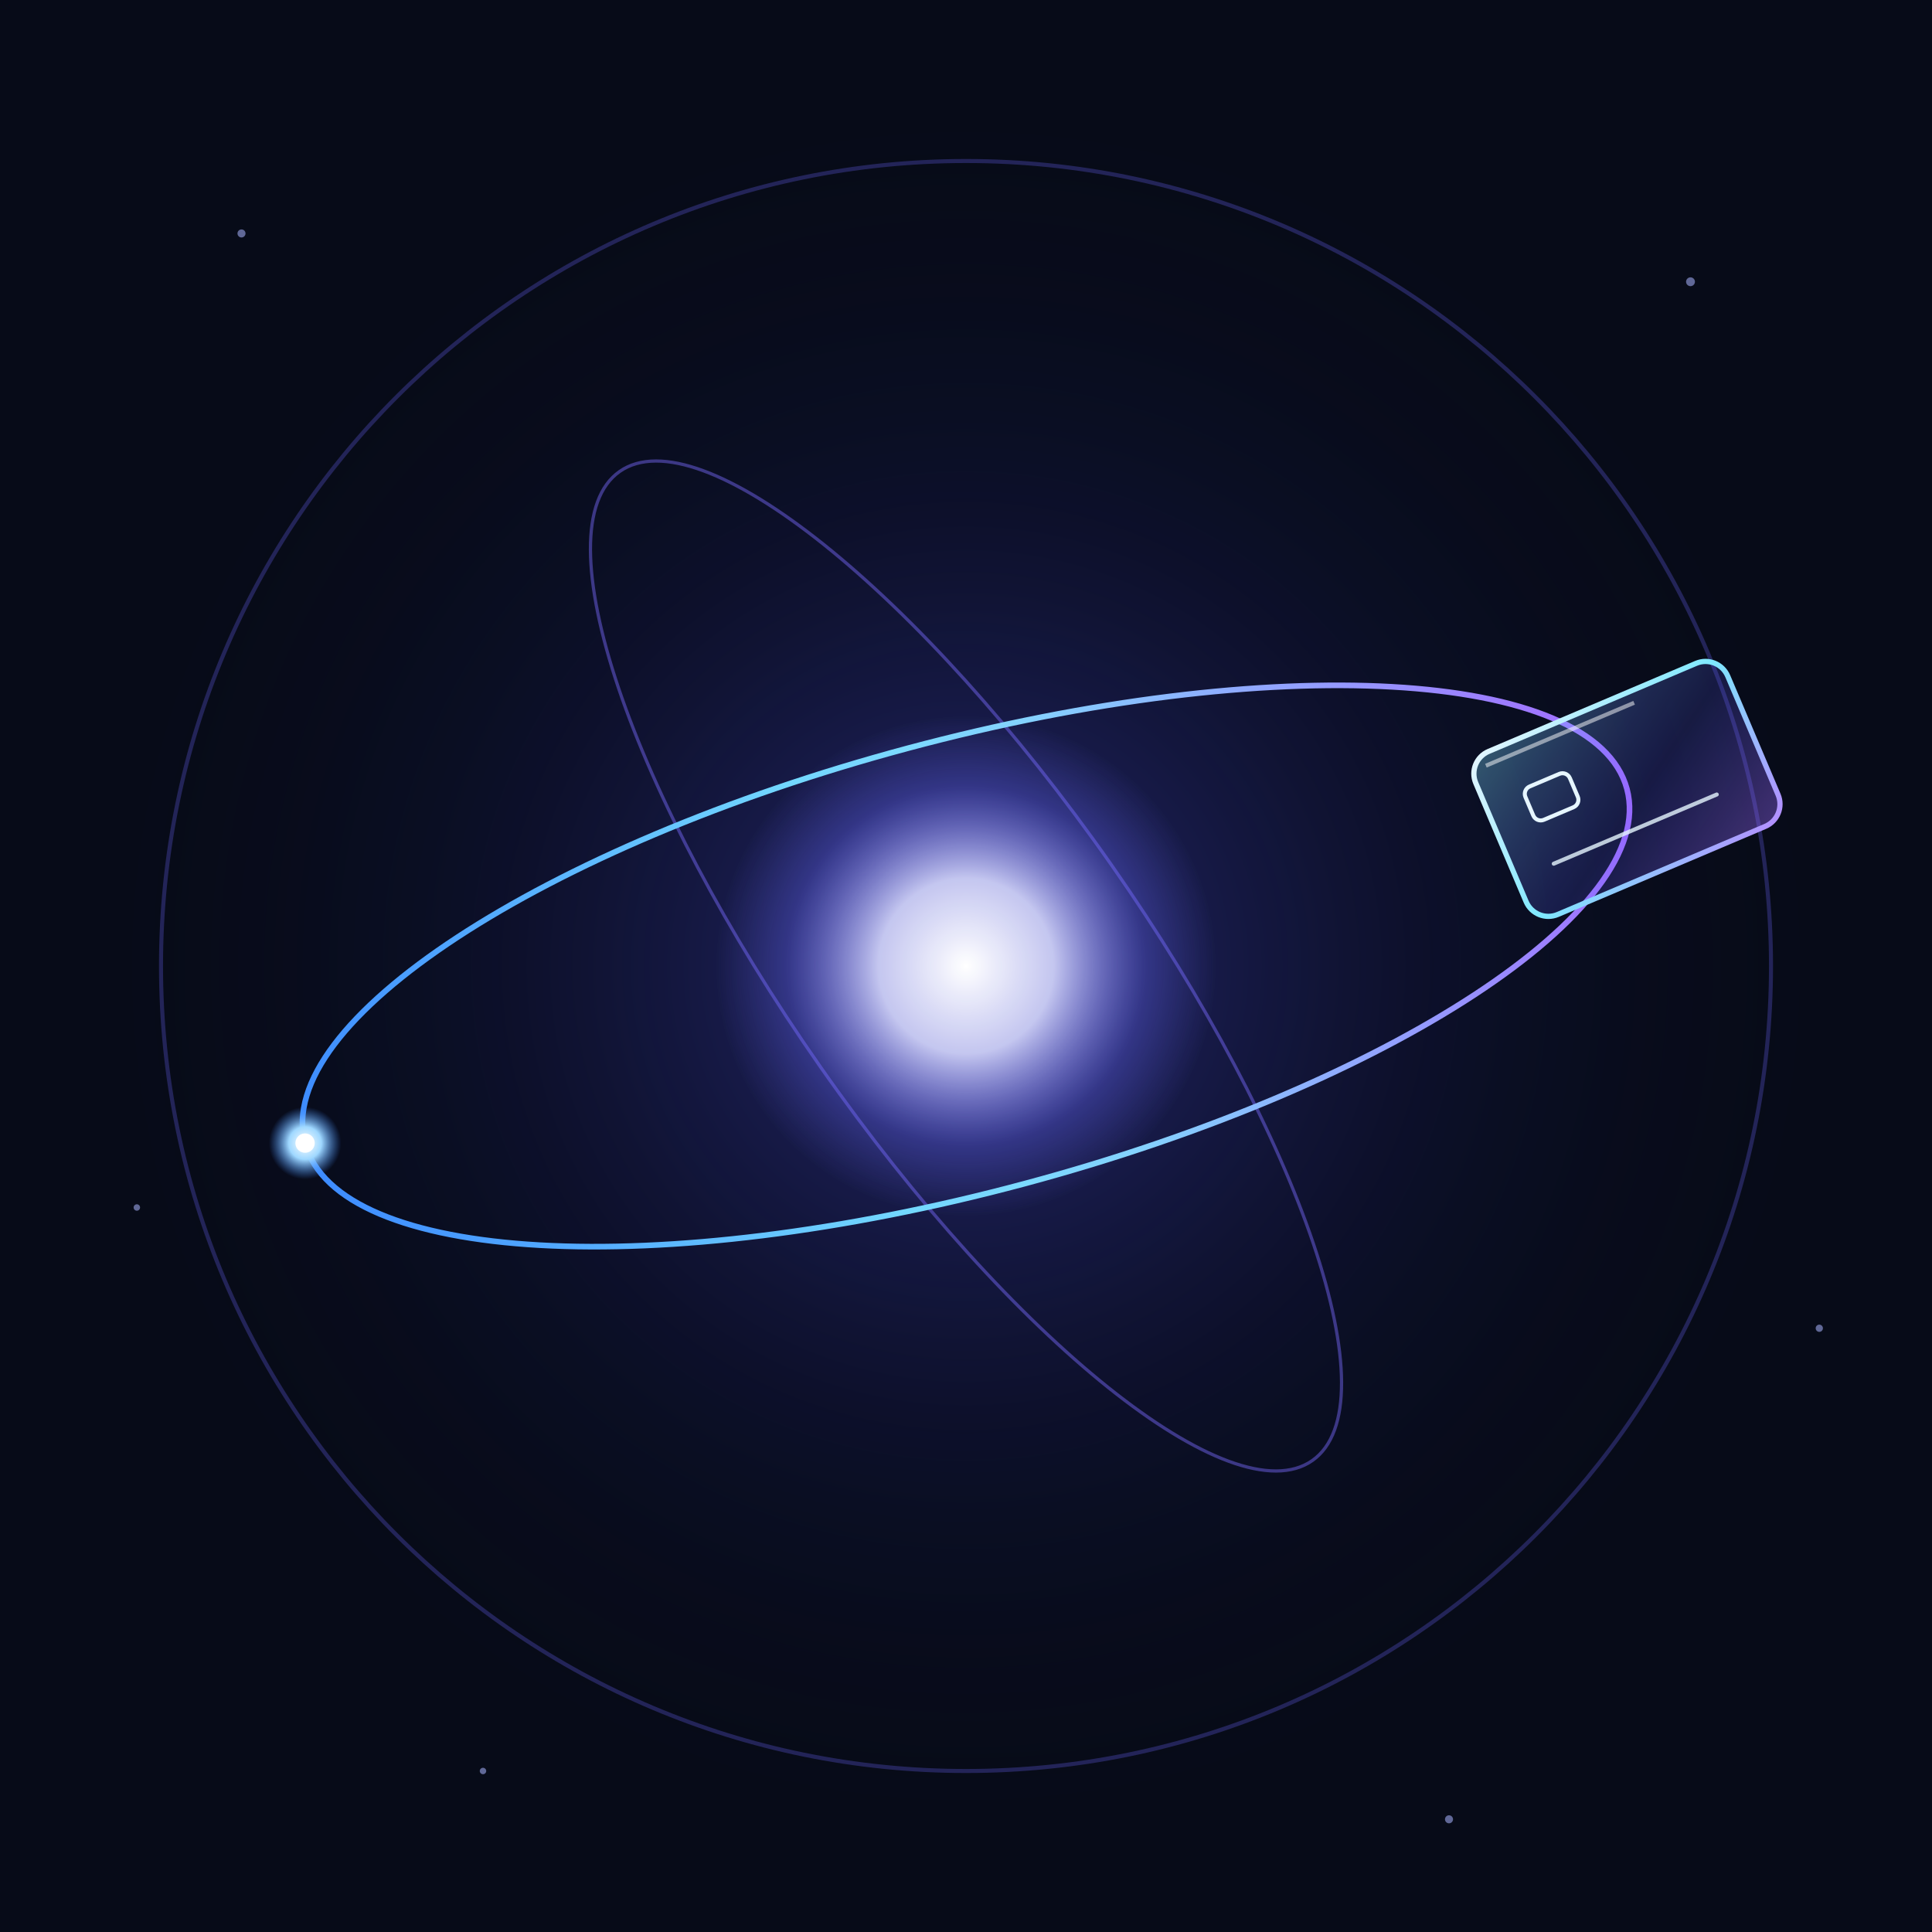
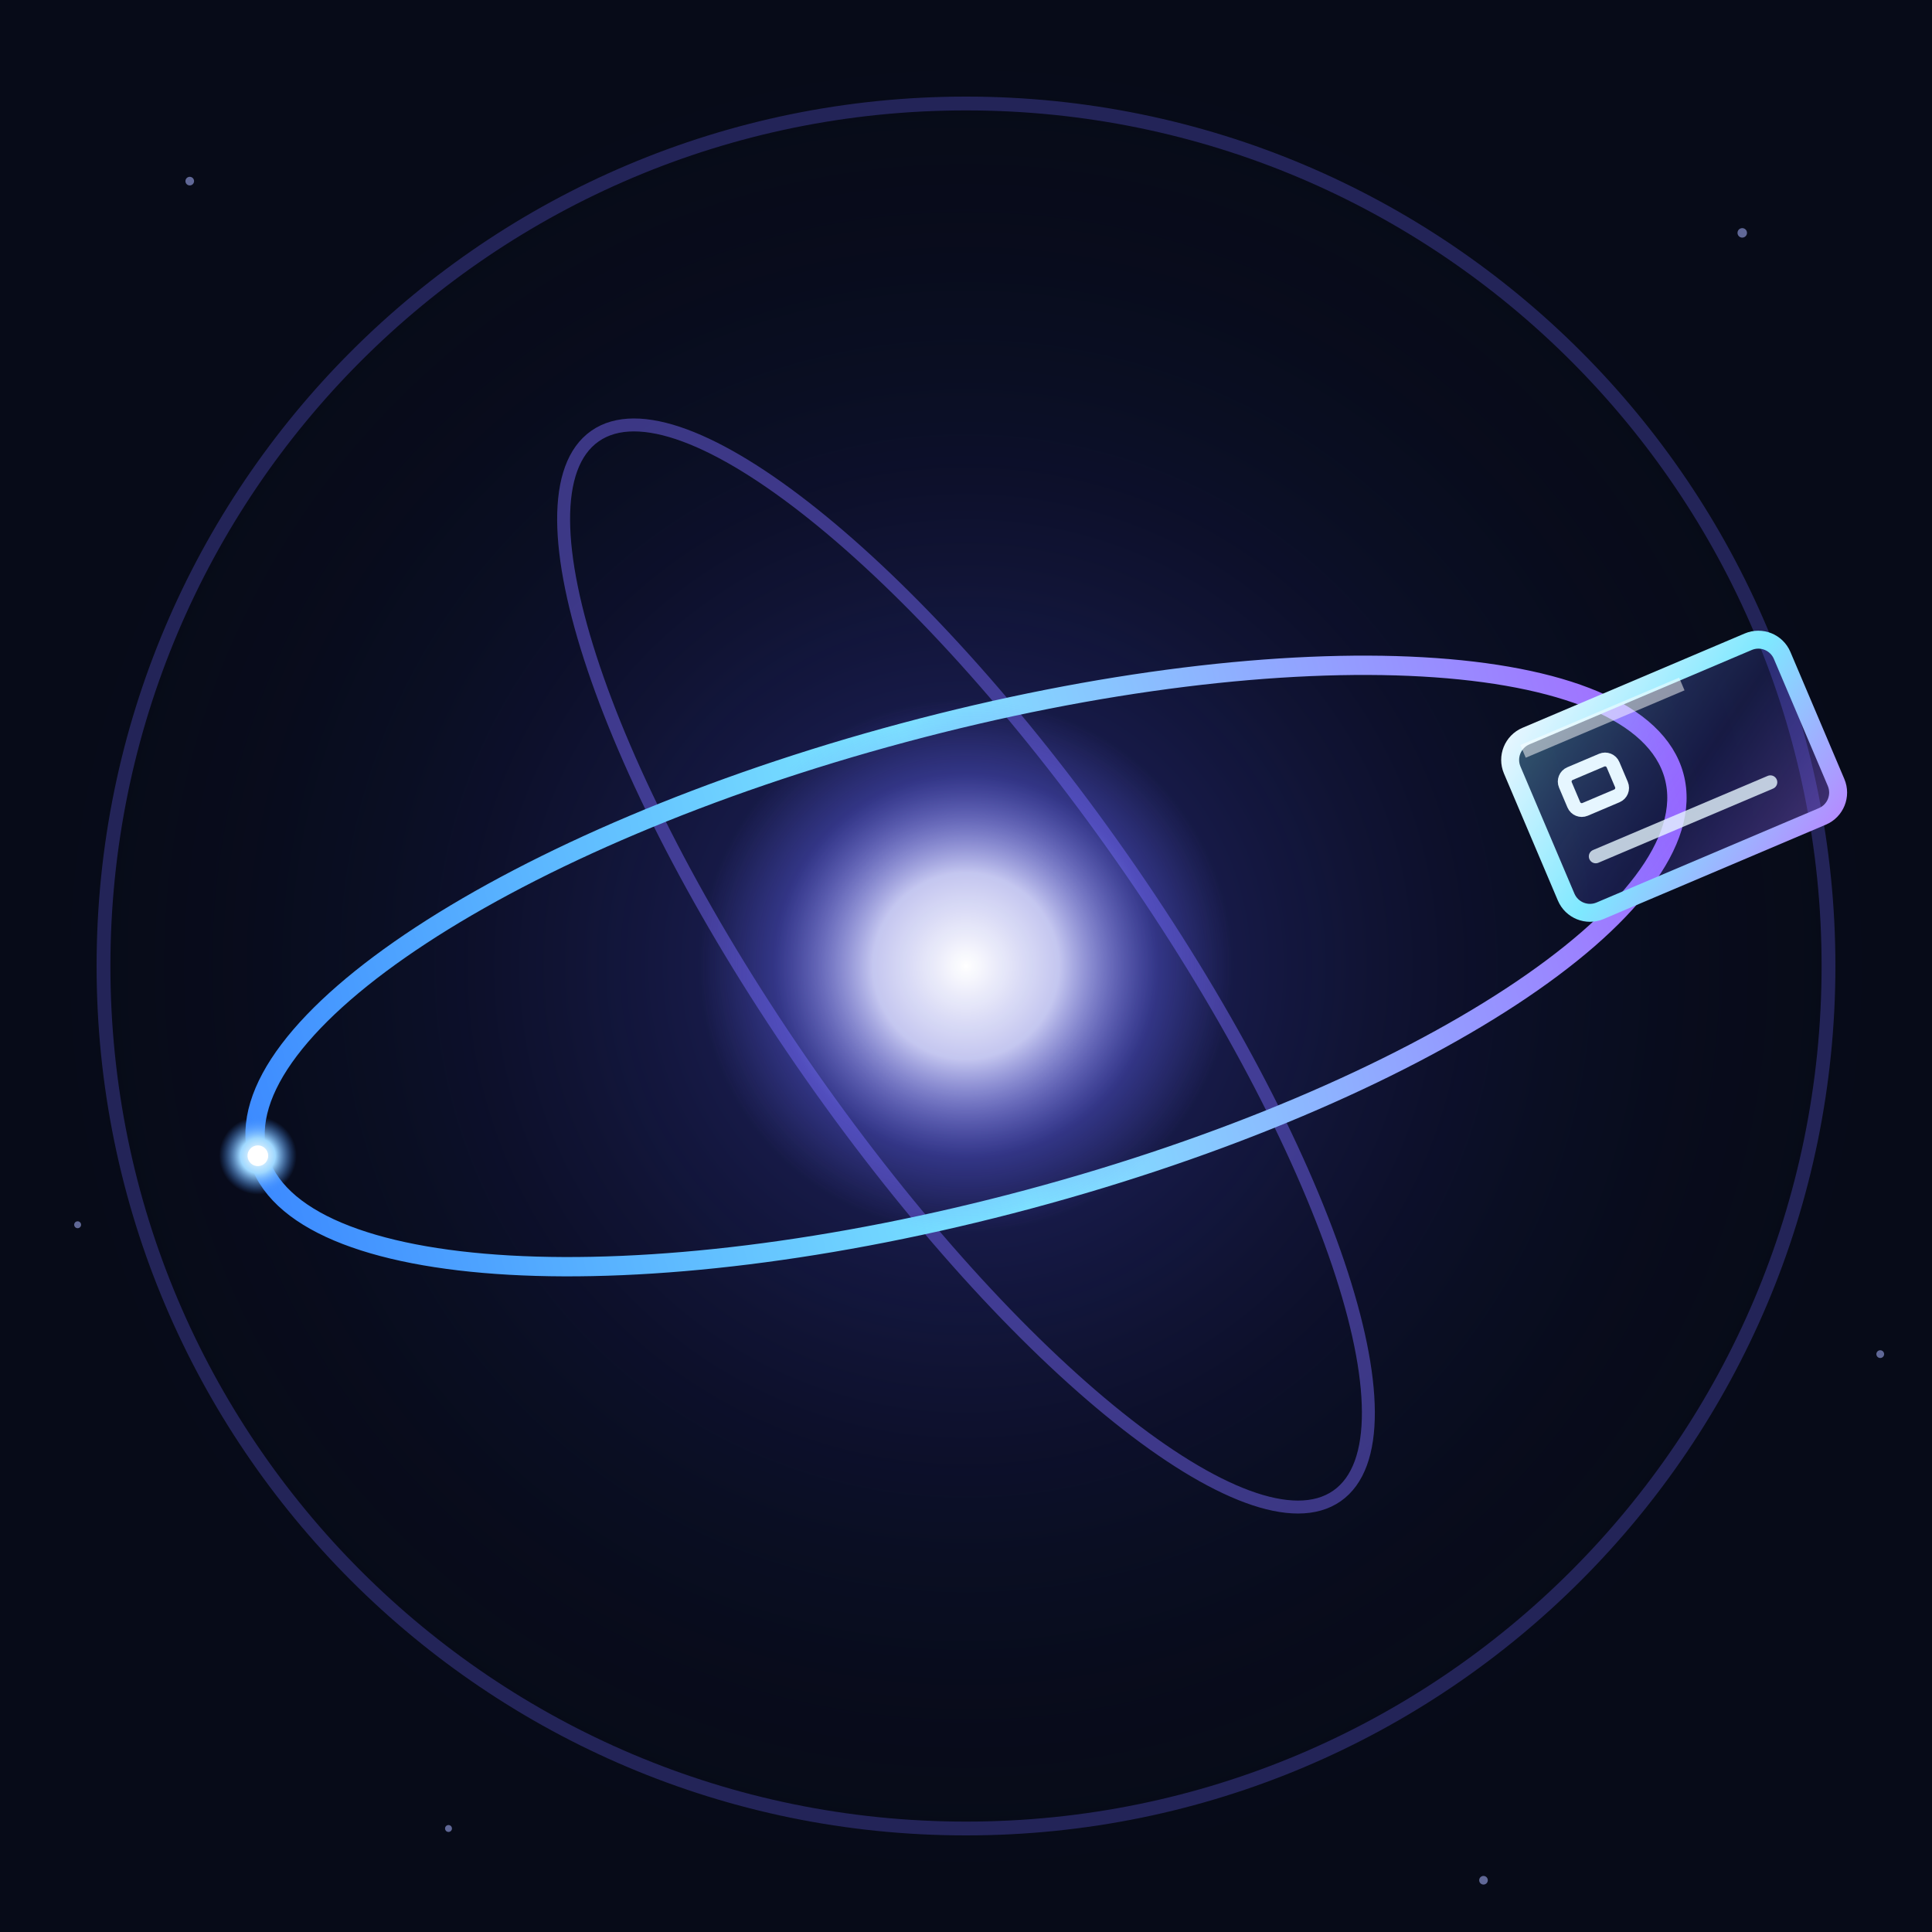
- <svg xmlns="http://www.w3.org/2000/svg" viewBox="0 0 480 480" role="img" aria-label="Logo intégrateur : une carte de paiement en orbite autour d'un noyau lumineux">
+ <svg xmlns="http://www.w3.org/2000/svg" width="384" height="384" viewBox="16 16 448 448" role="img" aria-label="Logo intégrateur : une carte de paiement en orbite autour d'un noyau lumineux">
  <defs>
    <radialGradient id="stripe3-h" cx="50%" cy="50%" r="50%">
      <stop offset="0%" stop-color="#5a5cff" stop-opacity="0.4" />
      <stop offset="55%" stop-color="#2a2a8e" stop-opacity="0.14" />
      <stop offset="100%" stop-color="#070b18" stop-opacity="0" />
    </radialGradient>
    <radialGradient id="stripe3-c" cx="50%" cy="50%" r="50%">
      <stop offset="0%" stop-color="#ffffff" />
      <stop offset="35%" stop-color="#d6d8ff" stop-opacity="0.9" />
      <stop offset="72%" stop-color="#6a6bff" stop-opacity="0.3" />
      <stop offset="100%" stop-color="#6a6bff" stop-opacity="0" />
    </radialGradient>
    <radialGradient id="stripe3-s" cx="50%" cy="50%" r="50%">
      <stop offset="0%" stop-color="#ffffff" />
      <stop offset="45%" stop-color="#9fd8ff" />
      <stop offset="100%" stop-color="#3d8bff" stop-opacity="0" />
    </radialGradient>
    <linearGradient id="stripe3-o" x1="70" y1="0" x2="410" y2="0" gradientUnits="userSpaceOnUse">
      <stop offset="0%" stop-color="#3d8bff" />
      <stop offset="50%" stop-color="#7ee8ff" />
      <stop offset="100%" stop-color="#a26bff" />
    </linearGradient>
    <linearGradient id="stripe3-card" x1="0" y1="0" x2="1" y2="1">
      <stop offset="0%" stop-color="#7ee8ff" stop-opacity="0.35" />
      <stop offset="55%" stop-color="#5a5cff" stop-opacity="0.18" />
      <stop offset="100%" stop-color="#a26bff" stop-opacity="0.4" />
    </linearGradient>
    <linearGradient id="stripe3-edge" x1="0" y1="0" x2="1" y2="1">
      <stop offset="0%" stop-color="#e6f6ff" />
      <stop offset="50%" stop-color="#7ee8ff" />
      <stop offset="100%" stop-color="#b48cff" />
    </linearGradient>
  </defs>
  <rect width="480" height="480" fill="#070b18" />
  <g fill="#a9b4ff" opacity="0.55">
    <circle cx="60" cy="58" r="1" />
    <circle cx="420" cy="70" r="1.1" />
    <circle cx="452" cy="330" r="0.9" />
    <circle cx="34" cy="300" r="0.8" />
    <circle cx="360" cy="452" r="1" />
    <circle cx="120" cy="440" r="0.8" />
  </g>
  <circle cx="240" cy="240" r="215" fill="url(#stripe3-h)" />
-   <circle cx="240" cy="240" r="200" fill="none" stroke="#2f2f74" stroke-width="1" opacity="0.7" />
-   <ellipse cx="240" cy="240" rx="150" ry="44" fill="none" stroke="#7a6bff" stroke-width="0.8" opacity="0.45" transform="rotate(55 240 240)" />
+   <circle cx="240" cy="240" r="200" fill="none" stroke="#2f2f74" stroke-width="3.2" opacity="0.7" />
+   <ellipse cx="240" cy="240" rx="150" ry="44" fill="none" stroke="#7a6bff" stroke-width="3" opacity="0.45" transform="rotate(55 240 240)" />
  <g transform="rotate(-15 240 240)">
-     <ellipse cx="240" cy="240" rx="170" ry="56" fill="none" stroke="url(#stripe3-o)" stroke-width="1.4" />
+     <ellipse cx="240" cy="240" rx="170" ry="56" fill="none" stroke="url(#stripe3-o)" stroke-width="4.48" />
    <circle cx="70" cy="240" r="9" fill="url(#stripe3-s)" />
    <circle cx="70" cy="240" r="2.4" fill="#ffffff" />
  </g>
  <circle cx="240" cy="240" r="62" fill="url(#stripe3-c)" />
  <g transform="rotate(-15 240 240) translate(410 240) rotate(-8)">
-     <rect x="-34" y="-22" width="68" height="44" rx="6" fill="url(#stripe3-card)" stroke="url(#stripe3-edge)" stroke-width="1.3" />
-     <rect x="-24" y="-10" width="12" height="9" rx="2" fill="none" stroke="#e6f6ff" stroke-width="1" />
-     <line x1="-24" y1="10" x2="20" y2="10" stroke="#e6f6ff" stroke-width="1" stroke-linecap="round" opacity="0.8" />
-     <line x1="-30" y1="-19" x2="10" y2="-19" stroke="#ffffff" stroke-width="1" opacity="0.5" />
+     <rect x="-34" y="-22" width="68" height="44" rx="6" fill="url(#stripe3-card)" stroke="url(#stripe3-edge)" stroke-width="4.16" />
+     <rect x="-24" y="-10" width="12" height="9" rx="2" fill="none" stroke="#e6f6ff" stroke-width="3.2" />
+     <line x1="-24" y1="10" x2="20" y2="10" stroke="#e6f6ff" stroke-width="3.2" stroke-linecap="round" opacity="0.8" />
+     <line x1="-30" y1="-19" x2="10" y2="-19" stroke="#ffffff" stroke-width="3.2" opacity="0.5" />
  </g>
</svg>
